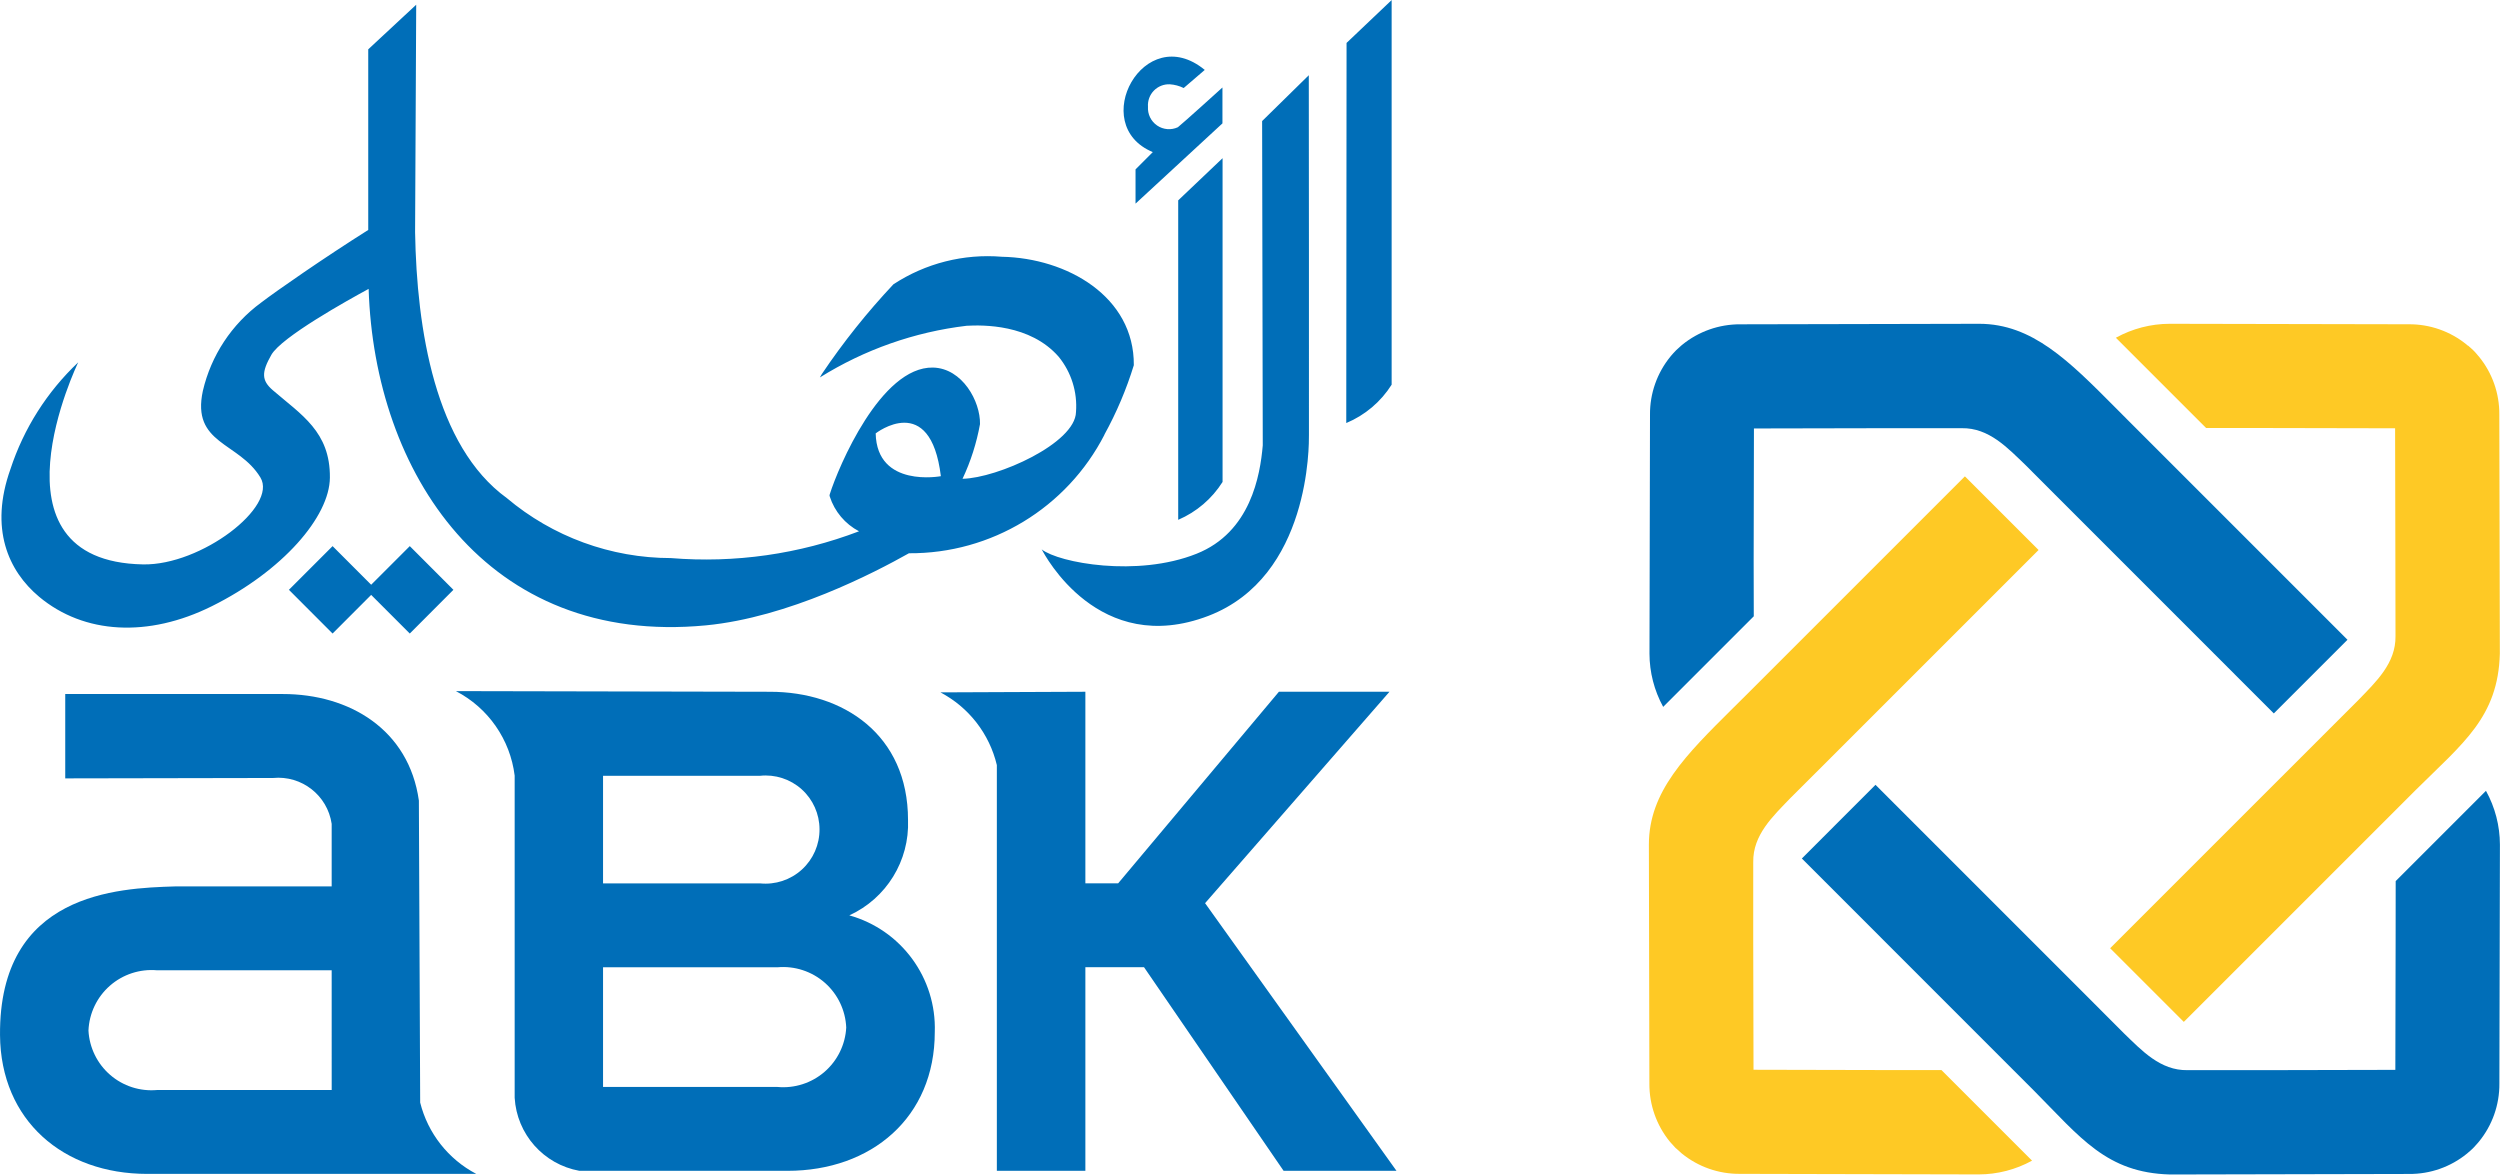
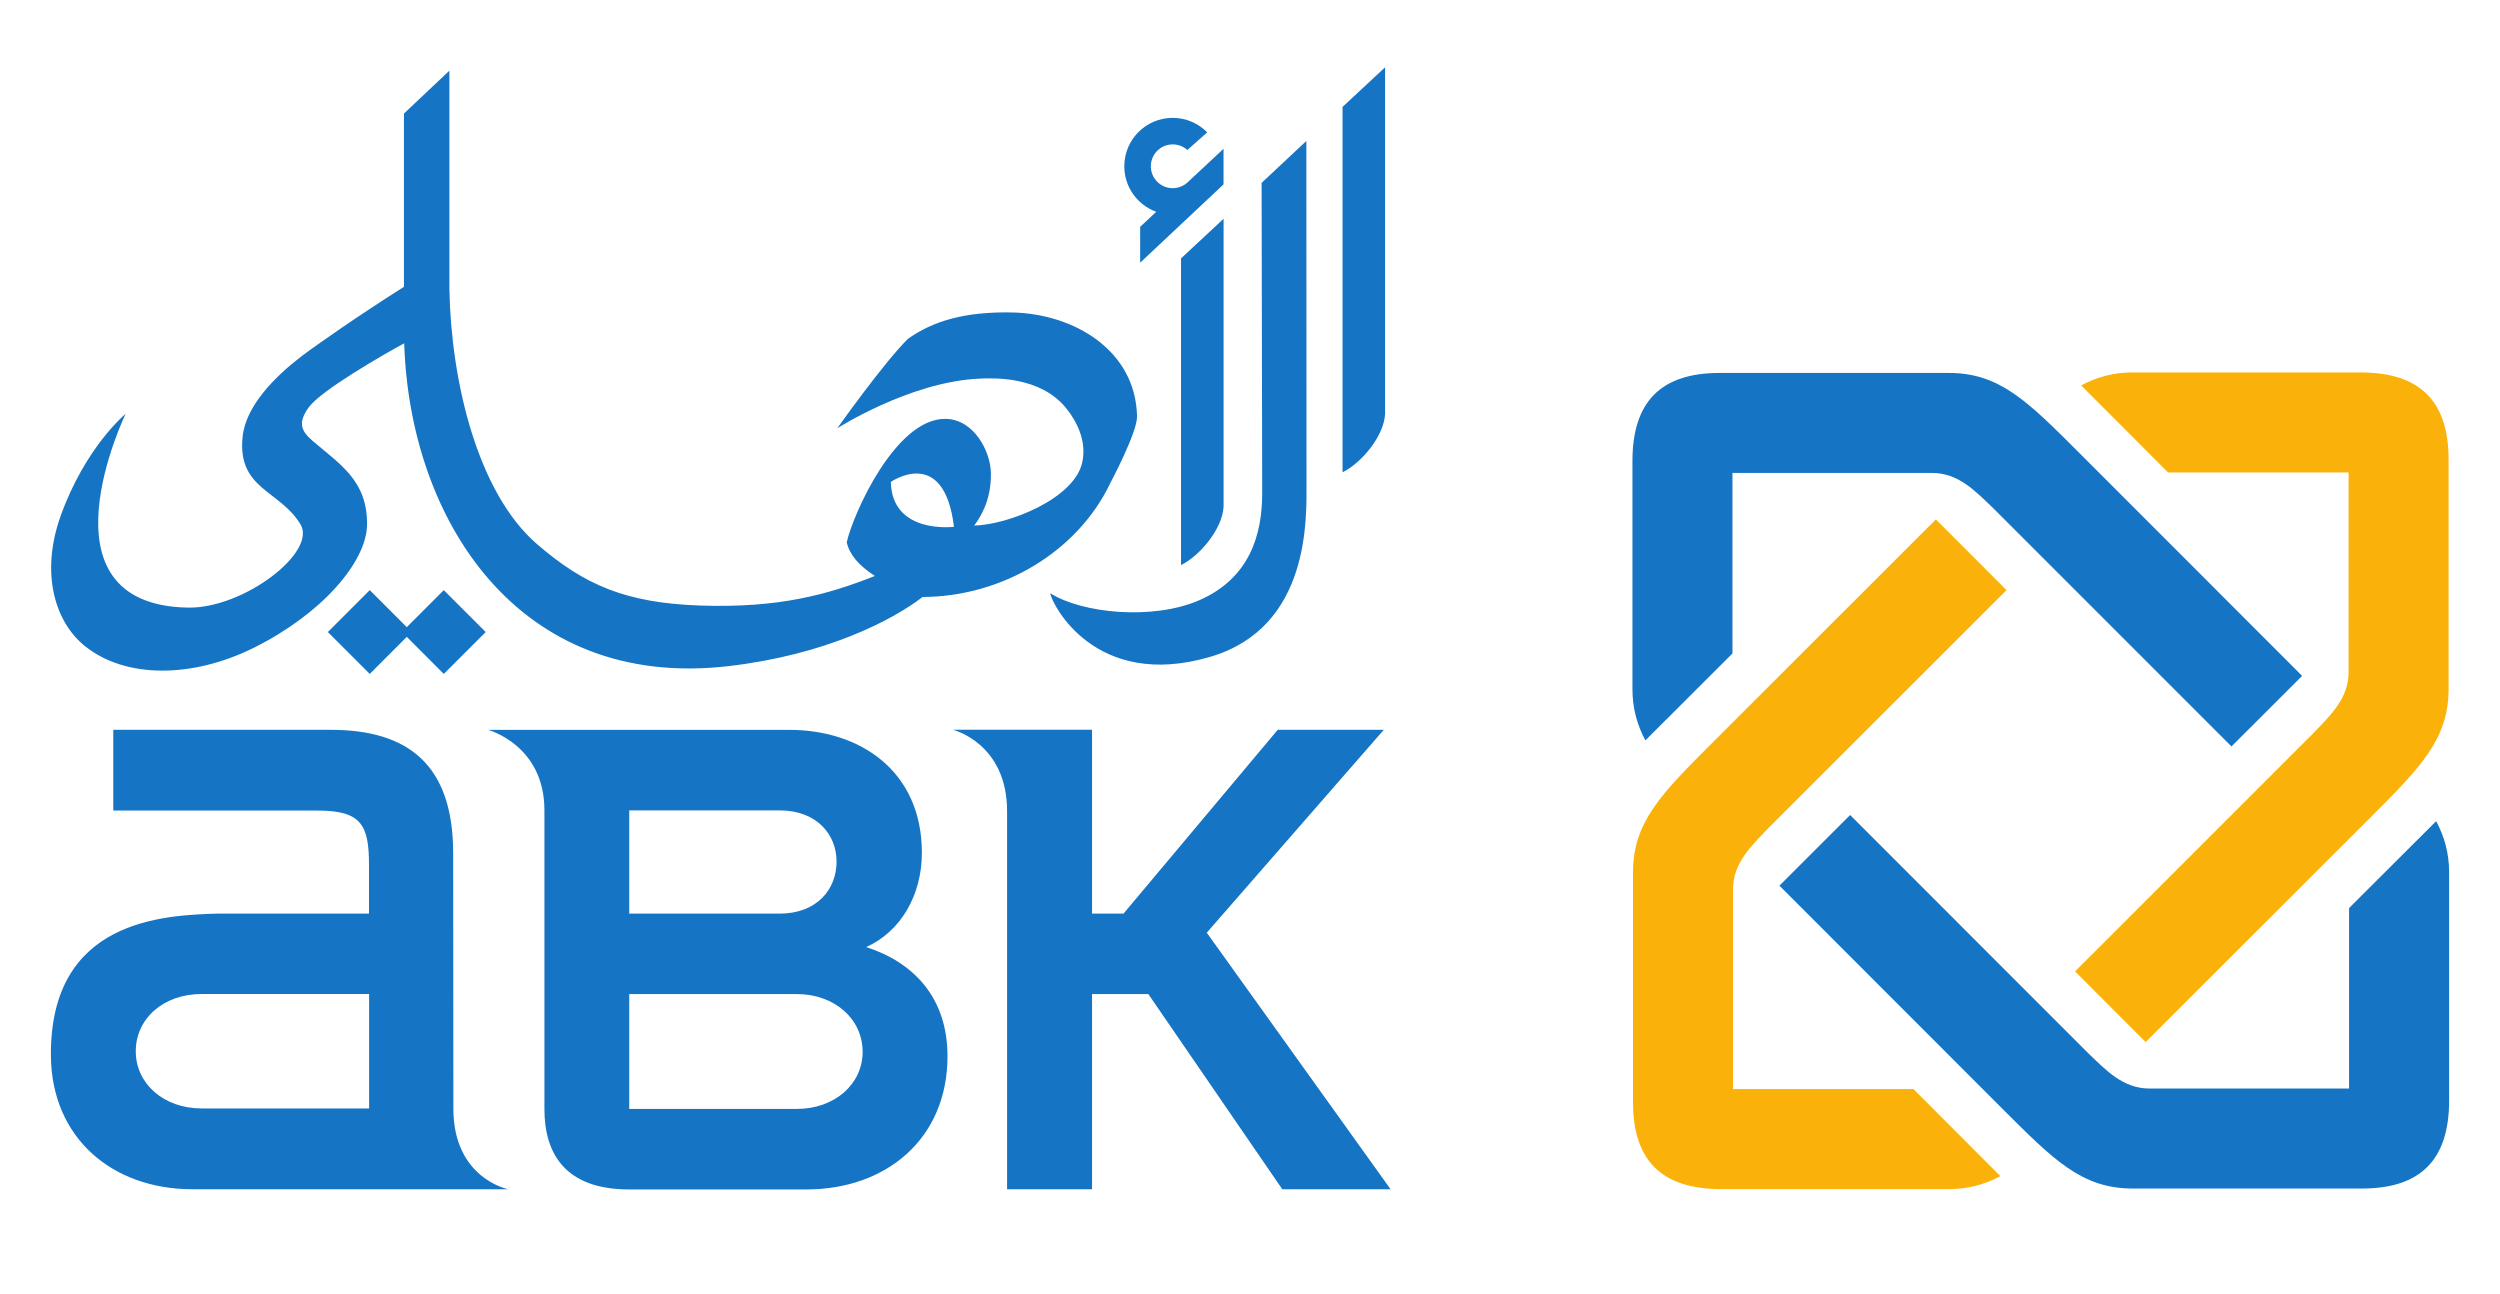
- <svg xmlns="http://www.w3.org/2000/svg" width="125.388" height="58.911" viewBox="0 0 125.388 58.911">
-   <g id="Group_7470" data-name="Group 7470" transform="translate(5.514 366.718)">
-     <path id="Path_14520" data-name="Path 14520" d="M47.119-291.535H38.366v-6h8.752a3.169,3.169,0,0,1,3.445,3.023,3.163,3.163,0,0,1-3.445,2.98m-8.752-15.607H46.24a2.7,2.7,0,0,1,2.983,2.677,2.709,2.709,0,0,1-2.983,2.719H38.366Zm12.352,7a5.046,5.046,0,0,0,2.944-4.783c0-4.287-3.251-6.431-6.926-6.431l-15.751-.033a5.539,5.539,0,0,1,2.948,4.238v16.157a3.958,3.958,0,0,0,3.247,3.665H47.617c4.211,0,7.387-2.676,7.387-6.961a5.872,5.872,0,0,0-4.286-5.852" transform="translate(-13.634 -20.669)" fill="#006eb8" />
-     <path id="Path_14521" data-name="Path 14521" d="M92.3-311.335H86.755l-8.062,9.608H77.048v-9.608l-7.271.031a5.577,5.577,0,0,1,2.831,3.647v20.35h4.44v-10.212H79.99l7,10.212h5.662l-9.6-13.424Z" transform="translate(-28.125 -20.688)" fill="#006eb8" />
-     <path id="Path_14522" data-name="Path 14522" d="M11.122-291.29H2.365a3.162,3.162,0,0,1-3.442-2.983,3.166,3.166,0,0,1,3.442-3.022h8.756Zm4.438.626-.065-15.143c-.5-3.563-3.486-5.344-6.818-5.344H-2.242v4.231l10.425-.02a2.706,2.706,0,0,1,2.938,2.3v3.139H3.247c-2.85.087-8.813.32-8.76,7.459.034,4.284,3.174,6.959,7.381,6.959H15.485v0h2.889a5.561,5.561,0,0,1-2.815-3.581" transform="translate(0 -20.758)" fill="#006eb8" />
-     <path id="Path_14523" data-name="Path 14523" d="M38.446-344.982s2.748-2.14,3.269,2.147c0,0-3.211.608-3.269-2.147m11.47.065a18.45,18.45,0,0,0,1.477-3.484c.029-3.445-3.353-5.374-6.615-5.439a8.622,8.622,0,0,0-5.441,1.38,35.454,35.454,0,0,0-3.59,4.5l-.1.173a17.886,17.886,0,0,1,7.361-2.592c.8-.043,3.184-.09,4.619,1.557a3.92,3.92,0,0,1,.866,2.768c-.033,1.573-3.945,3.316-5.691,3.35a11.02,11.02,0,0,0,.876-2.743c.024-1.135-.881-2.8-2.357-2.836-2.624-.051-4.745,4.987-5.172,6.337l-.019.065.013.067a3.013,3.013,0,0,0,1.468,1.743,21.534,21.534,0,0,1-9.434,1.344,12.789,12.789,0,0,1-8.232-3.01c-3.6-2.608-4.517-8.471-4.6-13.329,0-.08.056-11.416.056-11.416l-2.406,2.238v9.059c-2.206,1.391-4.587,3.044-5.376,3.647A7.639,7.639,0,0,0,4.7-347.112c-.578,2.678,1.8,2.551,2.886,4.341.888,1.461-2.969,4.415-5.884,4.361-8.093-.151-3.253-10.135-3.253-10.135a12.9,12.9,0,0,0-3.4,5.359c-1.059,2.973-.113,5.1,1.441,6.4,2.253,1.882,5.477,2.055,8.661.472,3.546-1.76,5.907-4.487,5.921-6.45.019-2.305-1.435-3.149-2.867-4.386-.569-.492-.565-.9-.07-1.77.508-.892,3.82-2.734,4.88-3.309.288,9.189,5.9,17.93,16.918,16.876,4.146-.4,8.456-2.646,10.181-3.616a10.947,10.947,0,0,0,9.808-5.949m-3.155,5.742.016.009-.009-.014ZM60.17-362.946l-2.342,2.3.032,16.266c-.13,1.5-.606,4.358-3.325,5.437-2.974,1.186-6.892.453-7.758-.217.138.269,2.862,5.436,8.359,3.33,5.119-1.966,5.042-8.626,5.04-9.076.009-.056-.007-18.036-.007-18.036m1.894-1.623L62.048-345.5a4.949,4.949,0,0,0,2.276-1.924v-19.29Zm-9.721,5.479-.863.864v1.717l4.359-4.025v-1.8c-.054.049-1.971,1.786-2.235,1.993a1.057,1.057,0,0,1-1.5-1.028A1.053,1.053,0,0,1,53.2-362.49a1.848,1.848,0,0,1,.694.187l1.057-.908c-3.045-2.506-5.895,2.757-2.607,4.121m1.275,18.444a4.933,4.933,0,0,0,2.225-1.9v-16.238l-2.225,2.115ZM13.142-337.39l-1.935-1.937-2.19,2.191,2.19,2.193,1.935-1.938,1.937,1.938,2.188-2.193-2.188-2.191Z" transform="translate(-0.04 0)" fill="#006eb8" />
-     <path id="Path_14524" data-name="Path 14524" d="M131.767-328.906l.014-6.638,6.639-.014,3.786,0c1.363-.022,2.29.982,3.206,1.858l1.46,1.463,10.984,10.985,3.695-3.694-10.985-10.985-.66-.663c-2.328-2.342-4.166-4.195-6.823-4.2l-11.93.026h-.006l-.048,0a4.562,4.562,0,0,0-2.914,1.026l-.053.044c-.081.071-.161.14-.238.217l0,0-.021.02-.019.02h0l0,0c-.078.077-.148.16-.218.239l-.044.053a4.547,4.547,0,0,0-1.024,2.912v.056h0l-.026,11.931a5.578,5.578,0,0,0,.687,2.67l4.544-4.544Z" transform="translate(-49.326 -9.684)" fill="#006eb8" />
-     <path id="Path_14525" data-name="Path 14525" d="M168.526-296.221l-.014,6.637-6.638.015-3.788,0c-1.363.023-2.291-.984-3.2-1.861l-1.46-1.463-10.987-10.987-3.694,3.695,11.646,11.649c2.327,2.344,3.63,4.114,6.821,4.2l11.932-.027h.054a4.538,4.538,0,0,0,2.911-1.024l.053-.046c.082-.068.163-.139.241-.216l0,0h0l.018-.021.022-.019,0,0c.076-.078.145-.158.217-.241l.043-.052a4.54,4.54,0,0,0,1.027-2.914v-.054l.027-11.93a5.616,5.616,0,0,0-.7-2.7l-4.528,4.528Z" transform="translate(-53.887 -23.475)" fill="#006eb8" />
-     <path id="Path_14526" data-name="Path 14526" d="M181.364-339.7l-.051-.046a4.542,4.542,0,0,0-2.913-1.024h-.048l-.008,0-11.929-.024a5.591,5.591,0,0,0-2.7.7l4.527,4.527,2.841,0,6.637.014.014,6.636.006,3.786c.021,1.365-.982,2.295-1.861,3.207l-1.461,1.46-10.99,10.989,3.694,3.694,11.651-11.649c2.345-2.328,4.115-3.632,4.2-6.821l-.026-11.932v-.055a4.532,4.532,0,0,0-1.024-2.912l-.046-.051c-.067-.083-.137-.165-.214-.242l0,0-.022-.019-.019-.023,0,0c-.079-.076-.161-.146-.242-.214" transform="translate(-63.107 -9.684)" fill="#fec925" />
-     <path id="Path_14527" data-name="Path 14527" d="M131.736-309.234c-.02-1.366.985-2.292,1.861-3.207l1.462-1.458,10.987-10.987-3.694-3.693-10.987,10.985-.663.658c-2.343,2.327-4.2,4.165-4.2,6.823l.025,11.93,0,.007v.048a4.561,4.561,0,0,0,1.024,2.914l.046.052c.071.079.14.162.217.24l0,0,.022.021.019.021.005,0c.078.076.159.145.24.215l.051.046a4.553,4.553,0,0,0,2.915,1.023h.054l11.931.028a5.568,5.568,0,0,0,2.669-.69l-4.544-4.544-2.79,0-6.636-.015-.015-6.637Z" transform="translate(-49.316 -14.247)" fill="#fec925" />
+ <svg xmlns="http://www.w3.org/2000/svg" id="svg3758" version="1.1" width="199" height="103" viewBox="0 0 199 103">
+   <defs id="defs3762" />
+   <g id="g3467" transform="matrix(1.25,0,0,-1.25,29.38213,88.23135)">
+     <path d="m 0,0 -10.67,0 c -2.42,0 -4.19,1.585 -4.19,3.633 0,2.099 1.77,3.653 4.19,3.653 L 0,7.286 0,0 z M 5.365,-0.023 5.352,16.242 c 0,5.674 -2.887,7.868 -7.806,7.868 l -13.838,0 0,-5.141 13.009,0 c 2.806,0 3.275,-0.934 3.275,-3.477 l 0,-3.083 -9.585,0 c -3.472,-0.103 -10.735,-0.36 -10.672,-9.055 0.044,-5.219 3.889,-8.5 9.015,-8.5 l 20.105,0 c 0,0 -3.49,0.689 -3.49,5.123 m 47.977,11.214 11.272,12.919 -6.755,0 -9.82,-11.705 -2.004,0 0,11.71 -8.86,0 c 0,0 3.45,-0.846 3.45,-5.185 l 0,-24.076 5.41,0 0,12.429 3.585,0 8.531,-12.429 6.896,0 -11.705,16.337 z m -26.115,-11.222 -10.663,0 0,7.314 10.663,0 c 2.422,0 4.199,-1.586 4.199,-3.683 0,-2.05 -1.777,-3.631 -4.199,-3.631 m -10.663,19.011 9.569,0 c 2.377,0 3.633,-1.536 3.633,-3.263 0,-1.772 -1.256,-3.312 -3.633,-3.312 l -9.569,0 0,6.575 z m 15.089,-8.703 c 2.19,0.976 3.546,3.297 3.546,5.999 0,5.222 -3.944,7.831 -8.439,7.831 l -19.183,0 c 0,0 3.586,-0.958 3.586,-5.119 l 0,-19.011 c -0.002,-2.837 1.3,-5.136 5.407,-5.136 l 11.262,0 c 5.132,0 8.999,3.259 8.999,8.481 0,3.726 -2.148,5.975 -5.178,6.955" style="fill:#1574c4;fill-opacity:1;fill-rule:nonzero;stroke:none" id="path3469" />
+   </g>
+   <g id="g3471" transform="matrix(1.25,0,0,-1.25,137.9471,70.8051)">
+     <path d="M 0,0 C -0.007,1.689 1.164,2.768 2.253,3.91 L 17.418,19.064 12.917,23.567 -1.276,9.385 C -4.569,6.089 -6.369,4.308 -6.369,1.068 l 0,-14.595 c 0,-3.737 1.83,-5.55 5.604,-5.55 l 14.542,0 c 1.193,0 2.25,0.293 3.249,0.824 L 11.49,-12.708 0,-12.708 0,0" style="fill:#fab20b;fill-opacity:1;fill-rule:nonzero;stroke:none" id="path3473" />
+   </g>
+   <g id="g3475" transform="matrix(1.25,0,0,-1.25,171.1009,86.64635)">
+     <path d="m 0,0 c -1.686,-0.004 -2.769,1.163 -3.909,2.254 l -15.155,15.163 -4.502,-4.498 14.185,-14.195 c 3.296,-3.292 5.073,-5.092 8.313,-5.092 l 14.598,0 c 3.731,0 5.549,1.83 5.549,5.605 l 0,14.542 c -0.003,1.191 -0.29,2.248 -0.825,3.247 L 12.708,11.491 12.708,0 0,0" style="fill:#1574c4;fill-opacity:1;fill-rule:nonzero;stroke:none" id="path3477" />
+   </g>
+   <g id="g3479" transform="matrix(1.25,0,0,-1.25,186.9484,53.4926)">
+     <path d="m 0,0 c 0.005,-1.685 -1.168,-2.768 -2.256,-3.905 l -15.162,-15.159 4.494,-4.5 14.195,14.183 c 3.295,3.292 5.097,5.073 5.097,8.313 l 0,14.595 c 0,3.737 -1.836,5.55 -5.608,5.55 l -14.54,0 c -1.194,0 -2.252,-0.293 -3.251,-0.824 L -11.495,12.708 0,12.708 0,0" style="fill:#fab20b;fill-opacity:1;fill-rule:nonzero;stroke:none" id="path3481" />
+   </g>
+   <g id="g3483" transform="matrix(1.25,0,0,-1.25,153.7884,37.64636)">
+     <path d="m 0,0 c 1.688,0.003 2.773,-1.169 3.907,-2.254 l 15.162,-15.163 4.498,4.493 L 9.382,1.271 C 6.087,4.564 4.307,6.368 1.072,6.368 l -14.599,0 c -3.738,0 -5.549,-1.835 -5.549,-5.606 l 0,-14.542 c 0.001,-1.196 0.291,-2.252 0.823,-3.251 l 5.545,5.536 0,11.495 L 0,0" style="fill:#1574c4;fill-opacity:1;fill-rule:nonzero;stroke:none" id="path3485" />
+   </g>
+   <g id="g3487" transform="matrix(1.25,0,0,-1.25,106.8671,8.507605)">
+     <path d="m 0,0 0,-23.269 c 1.188,0.582 2.632,2.283 2.709,3.716 l 0,22.072 L 0,0 z m -28.765,-23.883 c 0,0 3.388,2.365 4.02,-2.858 0,0 -3.951,-0.499 -4.02,2.858 m 13.972,-0.078 c 0,0 1.728,3.236 1.706,4.255 -0.088,4.196 -3.993,6.534 -7.965,6.615 -2.988,0.058 -5.025,-0.54 -6.63,-1.685 -1.592,-1.585 -4.492,-5.69 -4.492,-5.69 0,0 4.581,2.933 8.968,3.156 0.969,0.049 3.962,0.182 5.624,-1.901 0.671,-0.833 1.292,-2.067 1.01,-3.407 -0.491,-2.351 -4.762,-4.004 -6.886,-4.043 0.321,0.43 1.093,1.517 1.066,3.34 -0.024,1.385 -1.073,3.415 -2.873,3.453 -3.194,0.064 -5.916,-6.085 -6.309,-7.861 l 0.006,-0.016 c 0.169,-0.762 0.77,-1.473 1.788,-2.125 -2.976,-1.183 -6.108,-2.057 -11.123,-1.885 -4.752,0.162 -7.389,1.316 -10.398,3.915 -3.766,3.254 -5.468,10.319 -5.576,16.239 l 0,13.907 -2.894,-2.731 0,-11.034 c -2.686,-1.694 -5.588,-3.708 -6.549,-4.442 -1.662,-1.276 -3.542,-3.152 -3.729,-5.135 -0.319,-3.323 2.361,-3.361 3.686,-5.54 1.081,-1.777 -3.618,-5.377 -7.166,-5.311 -9.859,0.183 -3.963,12.343 -3.963,12.343 0,0 -2.567,-2.106 -4.147,-6.524 -1.289,-3.626 -0.361,-6.734 1.554,-8.27 2.611,-2.094 6.873,-2.034 10.752,-0.107 4.322,2.145 7.196,5.469 7.213,7.856 0.023,2.812 -1.751,3.839 -3.494,5.345 -0.691,0.602 -0.936,1.122 -0.219,2.111 0.788,1.088 4.785,3.377 6.079,4.079 0.351,-11.197 7.221,-22.098 20.608,-20.564 6.235,0.717 10.481,2.927 12.403,4.408 5.095,0.013 9.893,2.914 11.95,7.249 m 12.488,21.791 -2.85,-2.67 0.038,-19.769 c 0,-2.646 -0.803,-5.412 -4.014,-6.811 -2.977,-1.291 -7.482,-0.824 -9.485,0.452 0.099,-0.705 2.87,-6.2 10.182,-4.055 6.406,1.876 6.138,8.891 6.138,11.053 l -0.009,21.8 m -16.333,-28.788 0.022,-0.01 -0.015,0.018 -0.007,-0.008 z m -40.951,-2.173 -2.358,2.357 -2.669,-2.668 2.669,-2.668 2.358,2.361 2.355,-2.361 2.67,2.668 -2.67,2.668 -2.355,-2.357 z m 49.303,3.951 c 1.187,0.589 2.63,2.28 2.71,3.72 l 0,18.334 -2.71,-2.523 0,-19.531 z m -1.579,22.498 -1.023,-0.956 0,-2.283 5.309,4.986 0,2.266 -2.324,-2.168 c -0.246,-0.21 -0.564,-0.34 -0.913,-0.34 -0.77,0 -1.392,0.625 -1.392,1.394 0,0.769 0.622,1.394 1.392,1.394 0.36,0 0.685,-0.134 0.932,-0.356 l 1.266,1.12 c -0.556,0.571 -1.336,0.925 -2.198,0.925 -1.702,0 -3.082,-1.379 -3.082,-3.083 0,-1.336 0.846,-2.466 2.033,-2.899" style="fill:#1574c4;fill-opacity:1;fill-rule:nonzero;stroke:none" id="path3489" />
  </g>
</svg>
